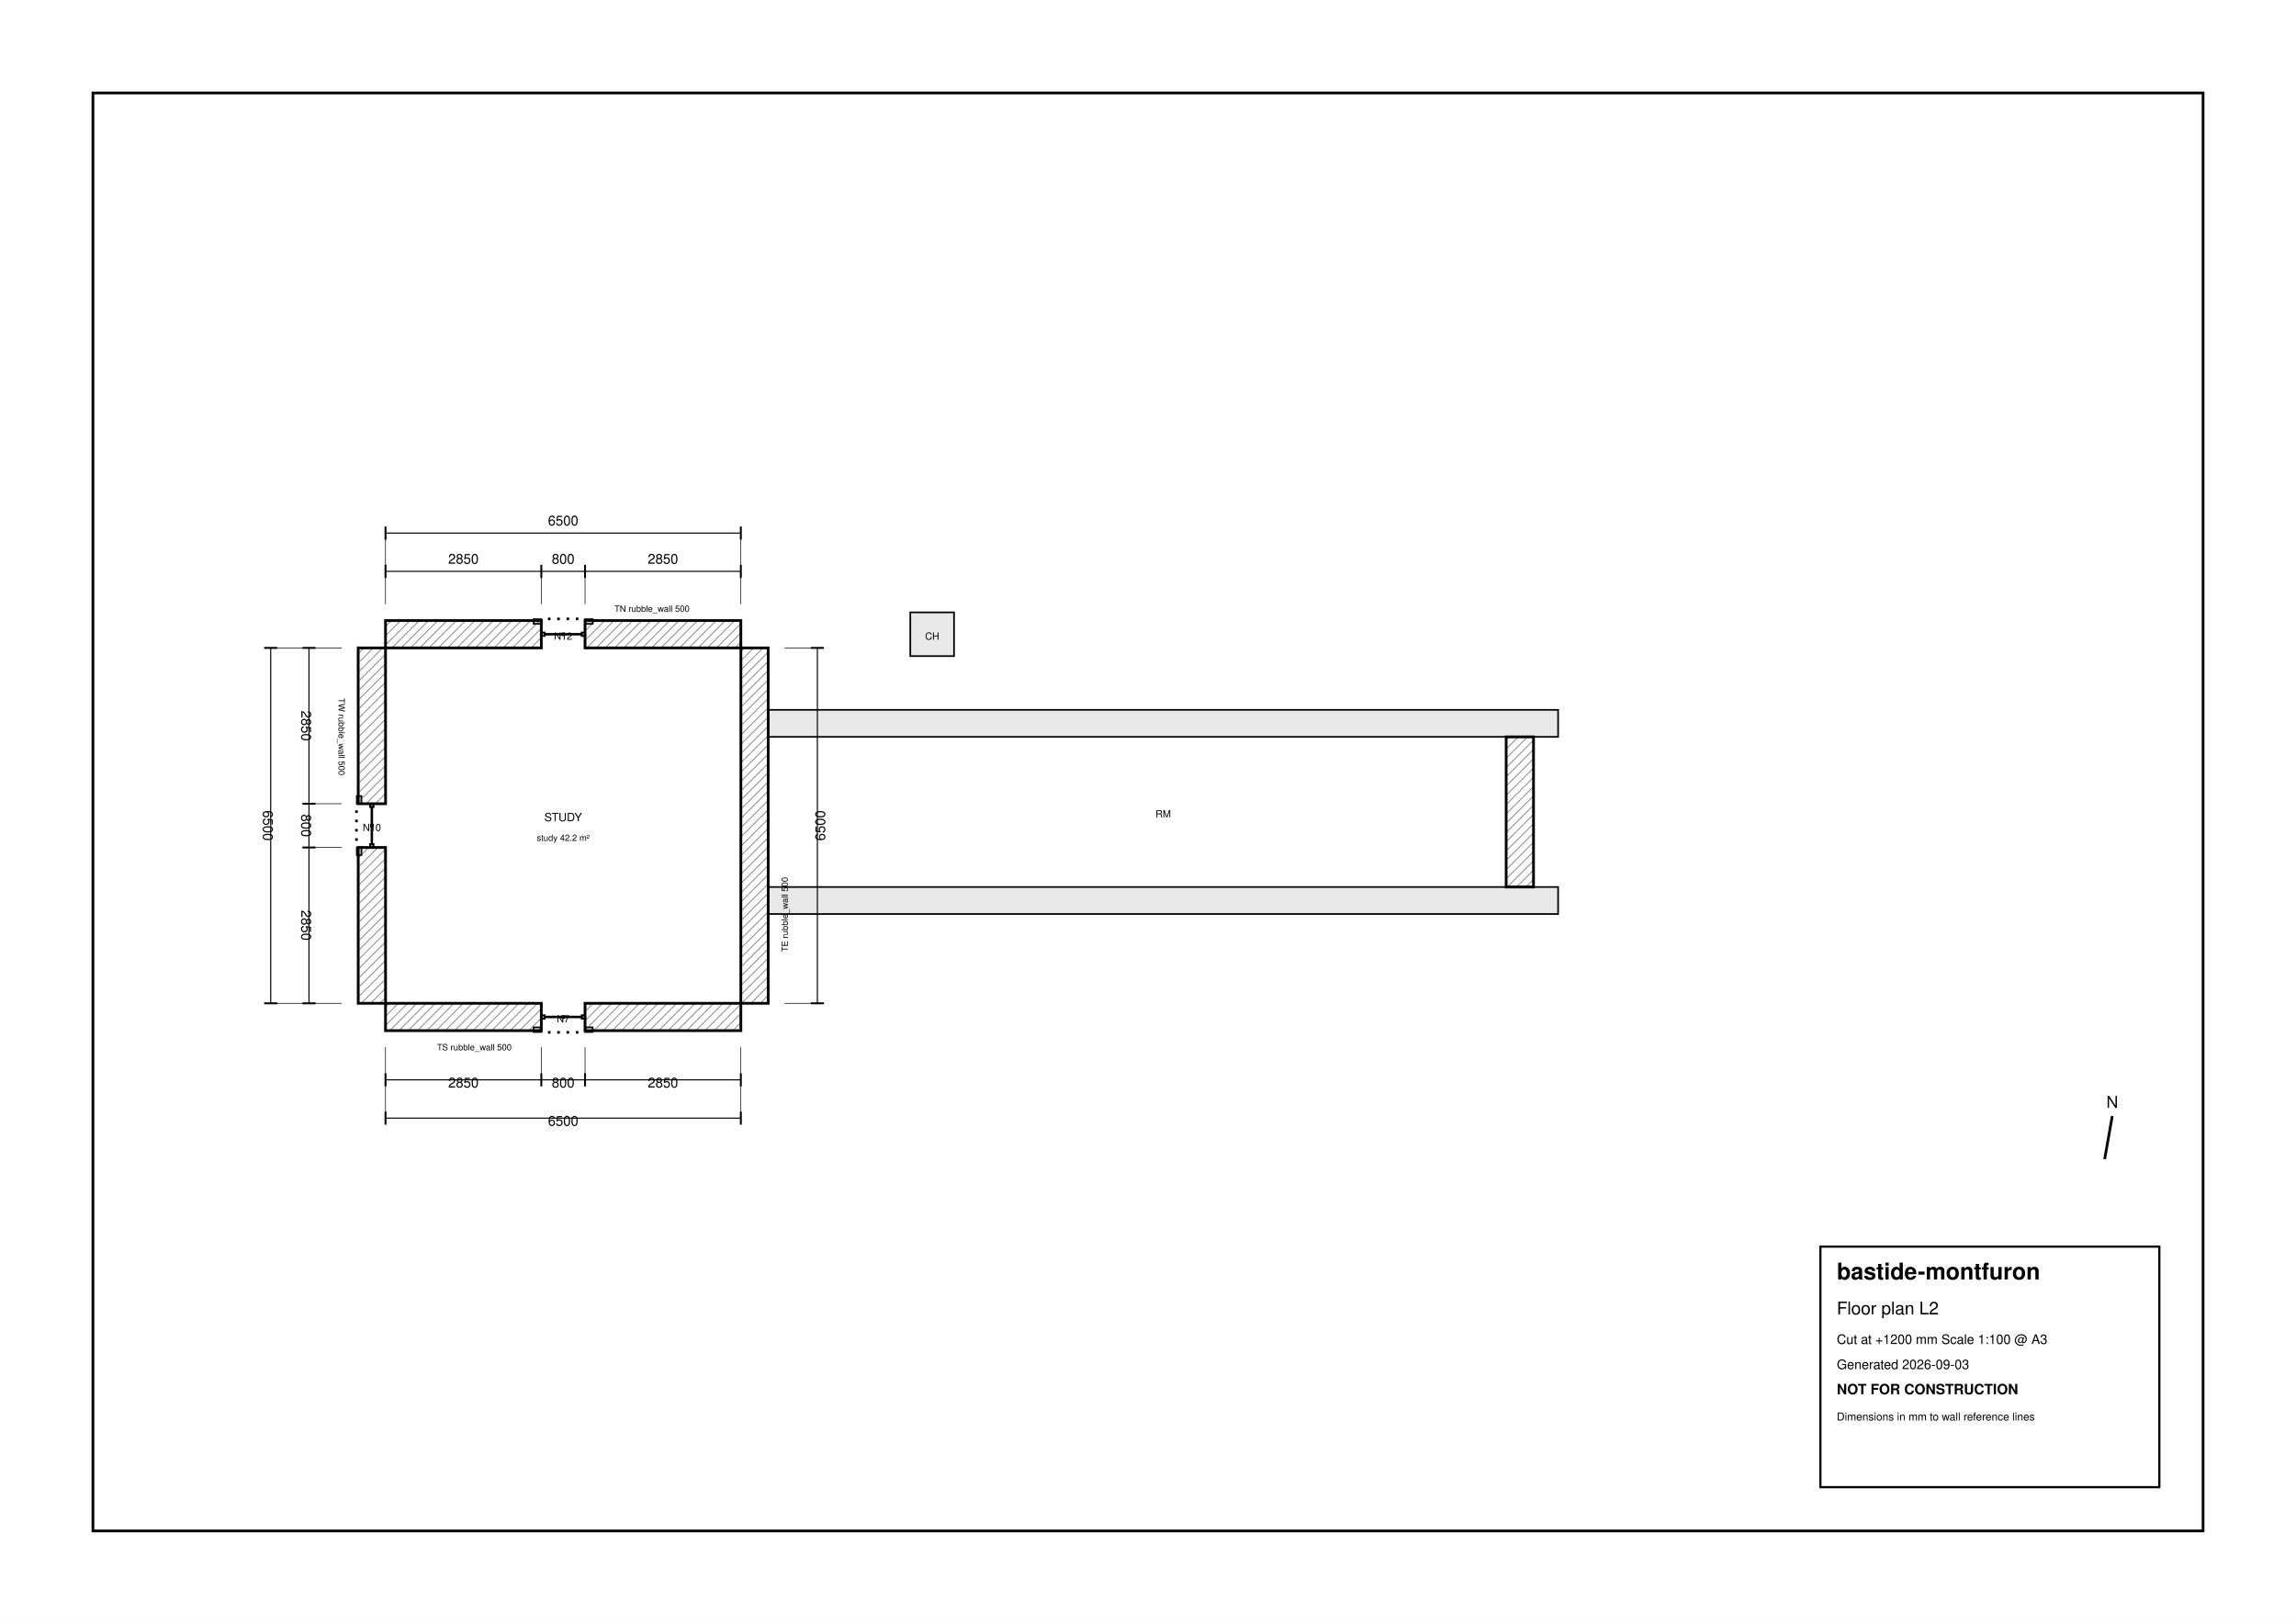
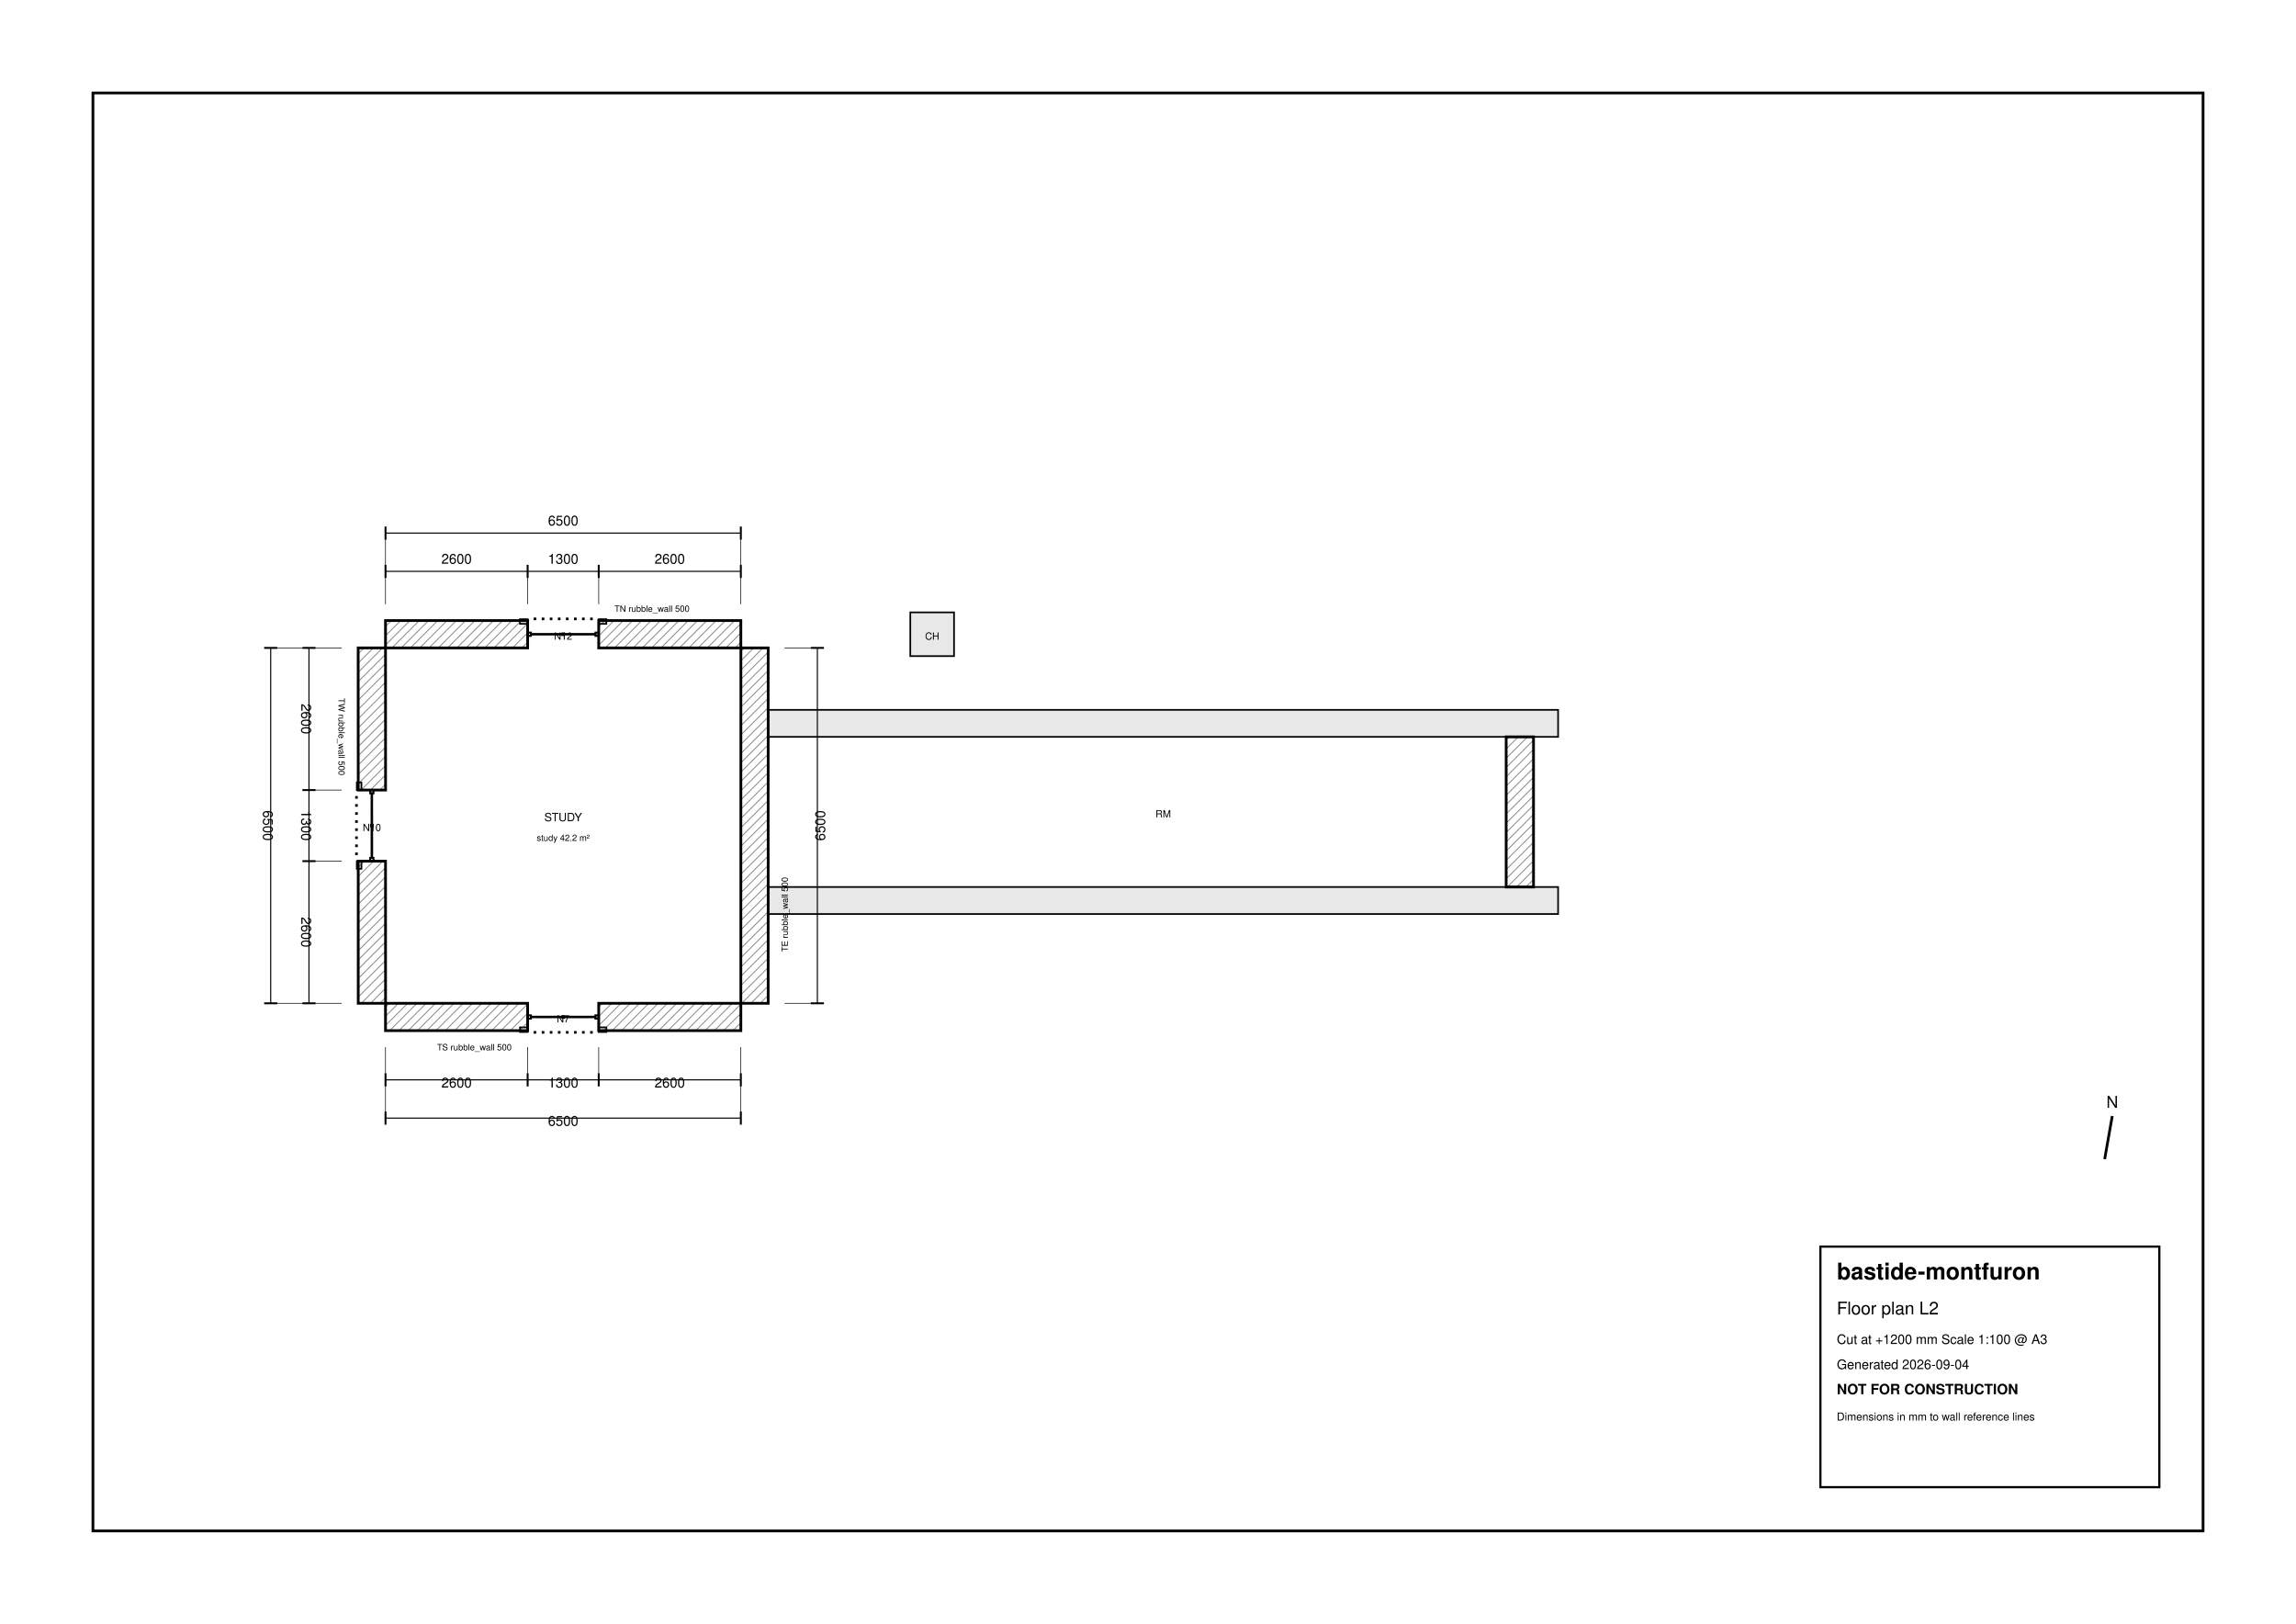
<svg xmlns="http://www.w3.org/2000/svg" width="420.0mm" height="297.0mm" viewBox="0 0 420.0 297.0" font-family="Helvetica, Arial, sans-serif">
  <defs>
    <pattern id="hatch" width="1.2" height="1.2" patternUnits="userSpaceOnUse" patternTransform="rotate(45)">
      <line x1="0" y1="0" x2="0" y2="1.2" stroke="#333" stroke-width="0.18" />
    </pattern>
  </defs>
  <rect width="420.0" height="297.0" fill="white" />
  <rect x="17.0" y="17.0" width="386.0" height="263.0" fill="none" stroke="#000" stroke-width="0.5" />
-   <path d="M99.02,187.90 L97.62,187.90 L97.62,188.75 L99.02,188.75 Z" fill="#e8e8e8" stroke="#000" stroke-width="0.3" />
-   <path d="M108.42,187.90 L107.02,187.90 L107.02,188.75 L108.42,188.75 Z" fill="#e8e8e8" stroke="#000" stroke-width="0.3" />
-   <path d="M102.26,188.72 L102.08,188.72 L102.08,188.90 L102.26,188.90 Z" fill="#e8e8e8" stroke="#000" stroke-width="0.3" />
-   <path d="M100.56,188.72 L100.38,188.72 L100.38,188.90 L100.56,188.90 Z" fill="#e8e8e8" stroke="#000" stroke-width="0.3" />
-   <path d="M103.97,188.72 L103.78,188.72 L103.78,188.90 L103.97,188.90 Z" fill="#e8e8e8" stroke="#000" stroke-width="0.3" />
-   <path d="M105.66,188.72 L105.48,188.72 L105.48,188.90 L105.66,188.90 Z" fill="#e8e8e8" stroke="#000" stroke-width="0.3" />
-   <path d="M66.12,147.00 L66.12,145.60 L65.27,145.60 L65.27,147.00 Z" fill="#e8e8e8" stroke="#000" stroke-width="0.3" />
-   <path d="M66.12,156.40 L66.12,155.00 L65.27,155.00 L65.27,156.40 Z" fill="#e8e8e8" stroke="#000" stroke-width="0.3" />
-   <path d="M65.30,150.24 L65.30,150.06 L65.12,150.06 L65.12,150.24 Z" fill="#e8e8e8" stroke="#000" stroke-width="0.3" />
-   <path d="M65.30,153.64 L65.30,153.46 L65.12,153.46 L65.12,153.64 Z" fill="#e8e8e8" stroke="#000" stroke-width="0.3" />
-   <path d="M65.30,148.54 L65.30,148.36 L65.12,148.36 L65.12,148.54 Z" fill="#e8e8e8" stroke="#000" stroke-width="0.3" />
-   <path d="M65.30,151.94 L65.30,151.76 L65.12,151.76 L65.12,151.94 Z" fill="#e8e8e8" stroke="#000" stroke-width="0.3" />
-   <path d="M107.02,114.10 L108.42,114.10 L108.42,113.25 L107.03,113.25 Z" fill="#e8e8e8" stroke="#000" stroke-width="0.3" />
-   <path d="M97.62,114.10 L99.02,114.10 L99.02,113.25 L97.62,113.25 Z" fill="#e8e8e8" stroke="#000" stroke-width="0.3" />
-   <path d="M100.38,113.28 L100.56,113.28 L100.56,113.10 L100.38,113.10 Z" fill="#e8e8e8" stroke="#000" stroke-width="0.3" />
-   <path d="M102.08,113.28 L102.26,113.28 L102.26,113.10 L102.08,113.10 Z" fill="#e8e8e8" stroke="#000" stroke-width="0.3" />
-   <path d="M105.48,113.28 L105.66,113.28 L105.66,113.10 L105.48,113.10 Z" fill="#e8e8e8" stroke="#000" stroke-width="0.3" />
-   <path d="M103.78,113.28 L103.97,113.28 L103.97,113.10 L103.78,113.10 Z" fill="#e8e8e8" stroke="#000" stroke-width="0.3" />
-   <path d="M174.52,112.00 L166.52,112.00 L166.52,120.00 L174.52,120.00 Z" fill="#e8e8e8" stroke="#000" stroke-width="0.3" />
-   <path d="M285.02,129.83 L140.52,129.83 L140.52,134.77 L285.02,134.77 Z" fill="#e8e8e8" stroke="#000" stroke-width="0.3" />
-   <path d="M285.02,162.23 L140.52,162.23 L140.52,167.17 L285.02,167.17 Z" fill="#e8e8e8" stroke="#000" stroke-width="0.3" />
-   <path d="M99.62,185.70 L99.02,185.70 L99.02,186.30 L99.62,186.30 Z" fill="#fff" stroke="#000" stroke-width="0.35" />
-   <path d="M103.17,185.85 L102.88,185.85 L102.88,186.15 L103.17,186.15 Z" fill="#fff" stroke="#000" stroke-width="0.35" />
-   <path d="M107.02,185.70 L106.42,185.70 L106.42,186.30 L107.02,186.30 Z" fill="#fff" stroke="#000" stroke-width="0.35" />
-   <path d="M106.42,185.95 L99.62,185.95 L99.62,186.05 L106.42,186.05 Z" fill="#fff" stroke="#000" stroke-width="0.35" />
-   <path d="M68.32,147.60 L68.32,147.00 L67.72,147.00 L67.72,147.60 Z" fill="#fff" stroke="#000" stroke-width="0.35" />
-   <path d="M68.17,151.15 L68.17,150.85 L67.88,150.85 L67.88,151.15 Z" fill="#fff" stroke="#000" stroke-width="0.35" />
-   <path d="M68.32,155.00 L68.32,154.40 L67.72,154.40 L67.72,155.00 Z" fill="#fff" stroke="#000" stroke-width="0.35" />
-   <path d="M68.07,154.40 L68.07,147.60 L67.97,147.60 L67.97,154.40 Z" fill="#fff" stroke="#000" stroke-width="0.35" />
-   <path d="M102.88,116.15 L103.17,116.15 L103.17,115.85 L102.88,115.85 Z" fill="#fff" stroke="#000" stroke-width="0.35" />
-   <path d="M99.02,116.30 L99.62,116.30 L99.62,115.70 L99.02,115.70 Z" fill="#fff" stroke="#000" stroke-width="0.35" />
-   <path d="M106.42,116.30 L107.02,116.30 L107.02,115.70 L106.42,115.70 Z" fill="#fff" stroke="#000" stroke-width="0.35" />
-   <path d="M99.62,116.05 L106.42,116.05 L106.42,115.95 L99.62,115.95 Z" fill="#fff" stroke="#000" stroke-width="0.35" />
-   <path d="M99.02,183.50 L70.52,183.50 L70.52,188.50 L99.02,188.50 Z" fill="url(#hatch)" stroke="#000" stroke-width="0.5" />
-   <path d="M107.02,183.50 L107.02,188.50 L135.52,188.50 L135.52,183.50 Z" fill="url(#hatch)" stroke="#000" stroke-width="0.5" />
-   <path d="M135.53,118.50 L135.52,183.50 L140.52,183.50 L140.52,118.50 Z" fill="url(#hatch)" stroke="#000" stroke-width="0.5" />
-   <path d="M99.02,118.50 L99.02,113.50 L70.52,113.50 L70.52,118.50 Z" fill="url(#hatch)" stroke="#000" stroke-width="0.5" />
-   <path d="M107.02,118.50 L135.52,118.50 L135.52,113.50 L107.02,113.50 Z" fill="url(#hatch)" stroke="#000" stroke-width="0.5" />
-   <path d="M70.53,147.00 L70.52,118.50 L65.52,118.50 L65.53,147.00 Z" fill="url(#hatch)" stroke="#000" stroke-width="0.5" />
-   <path d="M70.52,155.00 L65.53,155.00 L65.53,183.50 L70.53,183.50 Z" fill="url(#hatch)" stroke="#000" stroke-width="0.5" />
-   <path d="M280.52,134.77 L275.52,134.77 L275.52,162.23 L280.52,162.23 Z" fill="url(#hatch)" stroke="#000" stroke-width="0.5" />
+   <path d="M110.92,187.90 L109.52,187.90 L109.52,188.75 L110.92,188.75 Z" fill-rule="evenodd" fill="#e8e8e8" stroke="#000" stroke-width="0.3" />
+   <path d="M96.52,187.90 L95.12,187.90 L95.12,188.75 L96.52,188.75 Z" fill-rule="evenodd" fill="#e8e8e8" stroke="#000" stroke-width="0.3" />
+   <path d="M103.85,188.72 L103.67,188.72 L103.67,188.90 L103.85,188.90 Z" fill-rule="evenodd" fill="#e8e8e8" stroke="#000" stroke-width="0.3" />
+   <path d="M99.43,188.72 L99.25,188.72 L99.25,188.90 L99.43,188.90 Z" fill-rule="evenodd" fill="#e8e8e8" stroke="#000" stroke-width="0.3" />
+   <path d="M97.95,188.72 L97.77,188.72 L97.77,188.90 L97.95,188.90 Z" fill-rule="evenodd" fill="#e8e8e8" stroke="#000" stroke-width="0.3" />
+   <path d="M100.90,188.72 L100.72,188.72 L100.72,188.90 L100.90,188.90 Z" fill-rule="evenodd" fill="#e8e8e8" stroke="#000" stroke-width="0.3" />
+   <path d="M102.38,188.72 L102.20,188.72 L102.20,188.90 L102.38,188.90 Z" fill-rule="evenodd" fill="#e8e8e8" stroke="#000" stroke-width="0.3" />
+   <path d="M108.28,188.72 L108.10,188.72 L108.10,188.90 L108.28,188.90 Z" fill-rule="evenodd" fill="#e8e8e8" stroke="#000" stroke-width="0.3" />
+   <path d="M106.80,188.72 L106.62,188.72 L106.62,188.90 L106.80,188.90 Z" fill-rule="evenodd" fill="#e8e8e8" stroke="#000" stroke-width="0.3" />
+   <path d="M105.33,188.72 L105.15,188.72 L105.15,188.90 L105.33,188.90 Z" fill-rule="evenodd" fill="#e8e8e8" stroke="#000" stroke-width="0.3" />
+   <path d="M66.12,158.90 L66.12,157.50 L65.27,157.50 L65.27,158.90 Z" fill-rule="evenodd" fill="#e8e8e8" stroke="#000" stroke-width="0.3" />
+   <path d="M66.12,144.50 L66.12,143.10 L65.27,143.10 L65.27,144.50 Z" fill-rule="evenodd" fill="#e8e8e8" stroke="#000" stroke-width="0.3" />
+   <path d="M65.30,153.30 L65.30,153.12 L65.12,153.12 L65.12,153.30 Z" fill-rule="evenodd" fill="#e8e8e8" stroke="#000" stroke-width="0.3" />
+   <path d="M65.30,151.83 L65.30,151.65 L65.12,151.65 L65.12,151.83 Z" fill-rule="evenodd" fill="#e8e8e8" stroke="#000" stroke-width="0.3" />
+   <path d="M65.30,150.35 L65.30,150.17 L65.12,150.17 L65.12,150.35 Z" fill-rule="evenodd" fill="#e8e8e8" stroke="#000" stroke-width="0.3" />
+   <path d="M65.30,145.93 L65.30,145.75 L65.12,145.75 L65.12,145.93 Z" fill-rule="evenodd" fill="#e8e8e8" stroke="#000" stroke-width="0.3" />
+   <path d="M65.30,154.78 L65.30,154.60 L65.12,154.60 L65.12,154.78 Z" fill-rule="evenodd" fill="#e8e8e8" stroke="#000" stroke-width="0.3" />
+   <path d="M65.30,148.88 L65.30,148.70 L65.12,148.70 L65.12,148.88 Z" fill-rule="evenodd" fill="#e8e8e8" stroke="#000" stroke-width="0.3" />
+   <path d="M65.30,147.40 L65.30,147.22 L65.12,147.22 L65.12,147.40 Z" fill-rule="evenodd" fill="#e8e8e8" stroke="#000" stroke-width="0.3" />
+   <path d="M65.30,156.25 L65.30,156.07 L65.12,156.07 L65.12,156.25 Z" fill-rule="evenodd" fill="#e8e8e8" stroke="#000" stroke-width="0.3" />
+   <path d="M95.12,114.10 L96.52,114.10 L96.52,113.25 L95.12,113.25 Z" fill-rule="evenodd" fill="#e8e8e8" stroke="#000" stroke-width="0.3" />
+   <path d="M109.52,114.10 L110.92,114.10 L110.92,113.25 L109.53,113.25 Z" fill-rule="evenodd" fill="#e8e8e8" stroke="#000" stroke-width="0.3" />
+   <path d="M99.25,113.28 L99.43,113.28 L99.43,113.10 L99.25,113.10 Z" fill-rule="evenodd" fill="#e8e8e8" stroke="#000" stroke-width="0.3" />
+   <path d="M102.20,113.28 L102.38,113.28 L102.38,113.10 L102.20,113.10 Z" fill-rule="evenodd" fill="#e8e8e8" stroke="#000" stroke-width="0.3" />
+   <path d="M108.10,113.28 L108.28,113.28 L108.28,113.10 L108.10,113.10 Z" fill-rule="evenodd" fill="#e8e8e8" stroke="#000" stroke-width="0.3" />
+   <path d="M106.62,113.28 L106.80,113.28 L106.80,113.10 L106.62,113.10 Z" fill-rule="evenodd" fill="#e8e8e8" stroke="#000" stroke-width="0.3" />
+   <path d="M105.15,113.28 L105.33,113.28 L105.33,113.10 L105.15,113.10 Z" fill-rule="evenodd" fill="#e8e8e8" stroke="#000" stroke-width="0.3" />
+   <path d="M103.67,113.28 L103.85,113.28 L103.85,113.10 L103.67,113.10 Z" fill-rule="evenodd" fill="#e8e8e8" stroke="#000" stroke-width="0.3" />
+   <path d="M100.72,113.28 L100.90,113.28 L100.90,113.10 L100.72,113.10 Z" fill-rule="evenodd" fill="#e8e8e8" stroke="#000" stroke-width="0.3" />
+   <path d="M97.77,113.28 L97.95,113.28 L97.95,113.10 L97.77,113.10 Z" fill-rule="evenodd" fill="#e8e8e8" stroke="#000" stroke-width="0.3" />
+   <path d="M174.52,112.00 L166.52,112.00 L166.52,120.00 L174.52,120.00 Z" fill-rule="evenodd" fill="#e8e8e8" stroke="#000" stroke-width="0.3" />
+   <path d="M285.02,129.83 L140.52,129.83 L140.52,134.77 L285.02,134.77 Z" fill-rule="evenodd" fill="#e8e8e8" stroke="#000" stroke-width="0.3" />
+   <path d="M285.02,162.23 L140.52,162.23 L140.52,167.17 L285.02,167.17 Z" fill-rule="evenodd" fill="#e8e8e8" stroke="#000" stroke-width="0.3" />
+   <path d="M108.92,185.70 L108.92,186.30 L109.52,186.30 L109.52,185.70 Z" fill-rule="evenodd" fill="#fff" stroke="#000" stroke-width="0.35" />
+   <path d="M103.17,185.85 L102.88,185.85 L102.88,186.15 L103.17,186.15 Z" fill-rule="evenodd" fill="#fff" stroke="#000" stroke-width="0.35" />
+   <path d="M97.12,185.70 L96.52,185.70 L96.52,186.30 L97.12,186.30 Z" fill-rule="evenodd" fill="#fff" stroke="#000" stroke-width="0.35" />
+   <path d="M108.92,185.95 L97.12,185.95 L97.12,186.05 L108.92,186.05 Z" fill-rule="evenodd" fill="#fff" stroke="#000" stroke-width="0.35" />
+   <path d="M68.17,151.15 L68.17,150.85 L67.88,150.85 L67.88,151.15 Z" fill-rule="evenodd" fill="#fff" stroke="#000" stroke-width="0.35" />
+   <path d="M68.32,156.90 L67.72,156.90 L67.72,157.50 L68.32,157.50 Z" fill-rule="evenodd" fill="#fff" stroke="#000" stroke-width="0.35" />
+   <path d="M68.32,145.10 L68.32,144.50 L67.72,144.50 L67.72,145.10 Z" fill-rule="evenodd" fill="#fff" stroke="#000" stroke-width="0.35" />
+   <path d="M68.08,156.90 L68.07,145.10 L67.97,145.10 L67.97,156.90 Z" fill-rule="evenodd" fill="#fff" stroke="#000" stroke-width="0.35" />
+   <path d="M108.92,116.30 L109.52,116.30 L109.52,115.70 L108.92,115.70 Z" fill-rule="evenodd" fill="#fff" stroke="#000" stroke-width="0.35" />
+   <path d="M97.12,116.30 L97.12,115.70 L96.52,115.70 L96.52,116.30 Z" fill-rule="evenodd" fill="#fff" stroke="#000" stroke-width="0.35" />
+   <path d="M102.88,116.15 L103.17,116.15 L103.17,115.85 L102.88,115.85 Z" fill-rule="evenodd" fill="#fff" stroke="#000" stroke-width="0.35" />
+   <path d="M97.12,116.05 L108.92,116.05 L108.92,115.95 L97.12,115.95 Z" fill-rule="evenodd" fill="#fff" stroke="#000" stroke-width="0.35" />
+   <path d="M109.52,183.50 L109.52,188.50 L135.52,188.50 L135.52,183.50 Z" fill-rule="evenodd" fill="url(#hatch)" stroke="#000" stroke-width="0.5" />
+   <path d="M96.52,183.50 L70.52,183.50 L70.52,188.50 L96.52,188.50 Z" fill-rule="evenodd" fill="url(#hatch)" stroke="#000" stroke-width="0.5" />
+   <path d="M135.53,118.50 L135.52,183.50 L140.52,183.50 L140.52,118.50 Z" fill-rule="evenodd" fill="url(#hatch)" stroke="#000" stroke-width="0.5" />
+   <path d="M96.52,118.50 L96.52,113.50 L70.52,113.50 L70.52,118.50 Z" fill-rule="evenodd" fill="url(#hatch)" stroke="#000" stroke-width="0.5" />
+   <path d="M109.52,118.50 L135.52,118.50 L135.52,113.50 L109.52,113.50 Z" fill-rule="evenodd" fill="url(#hatch)" stroke="#000" stroke-width="0.5" />
+   <path d="M70.52,157.50 L65.53,157.50 L65.53,183.50 L70.53,183.50 Z" fill-rule="evenodd" fill="url(#hatch)" stroke="#000" stroke-width="0.5" />
+   <path d="M70.53,144.50 L70.52,118.50 L65.52,118.50 L65.53,144.50 Z" fill-rule="evenodd" fill="url(#hatch)" stroke="#000" stroke-width="0.5" />
+   <path d="M280.52,134.77 L275.52,134.77 L275.52,162.23 L280.52,162.23 Z" fill-rule="evenodd" fill="url(#hatch)" stroke="#000" stroke-width="0.5" />
  <line x1="70.52" y1="197.50" x2="135.52" y2="197.50" stroke="#000" stroke-width="0.2" />
  <line x1="70.52" y1="198.70" x2="70.52" y2="196.30" stroke="#000" stroke-width="0.35" />
  <line x1="70.52" y1="196.70" x2="70.52" y2="191.50" stroke="#000" stroke-width="0.12" />
-   <line x1="99.02" y1="198.70" x2="99.02" y2="196.30" stroke="#000" stroke-width="0.35" />
-   <line x1="99.02" y1="196.70" x2="99.02" y2="191.50" stroke="#000" stroke-width="0.12" />
-   <line x1="107.02" y1="198.70" x2="107.02" y2="196.30" stroke="#000" stroke-width="0.35" />
-   <line x1="107.02" y1="196.70" x2="107.02" y2="191.50" stroke="#000" stroke-width="0.12" />
+   <line x1="96.52" y1="198.70" x2="96.52" y2="196.30" stroke="#000" stroke-width="0.35" />
+   <line x1="96.52" y1="196.70" x2="96.52" y2="191.50" stroke="#000" stroke-width="0.12" />
+   <line x1="109.52" y1="198.70" x2="109.52" y2="196.30" stroke="#000" stroke-width="0.35" />
+   <line x1="109.52" y1="196.70" x2="109.52" y2="191.50" stroke="#000" stroke-width="0.12" />
  <line x1="135.52" y1="198.70" x2="135.52" y2="196.30" stroke="#000" stroke-width="0.35" />
  <line x1="135.52" y1="196.70" x2="135.52" y2="191.50" stroke="#000" stroke-width="0.12" />
-   <text x="84.77" y="198.90" font-size="2.5" text-anchor="middle" transform="rotate(-0.0 84.77 198.90)">2850</text>
-   <text x="103.02" y="198.90" font-size="2.5" text-anchor="middle" transform="rotate(-0.0 103.02 198.90)">800</text>
-   <text x="121.27" y="198.90" font-size="2.5" text-anchor="middle" transform="rotate(-0.0 121.27 198.90)">2850</text>
+   <text x="83.52" y="198.90" font-size="2.5" text-anchor="middle" transform="rotate(-0.0 83.52 198.90)">2600</text>
+   <text x="103.02" y="198.90" font-size="2.5" text-anchor="middle" transform="rotate(-0.0 103.02 198.90)">1300</text>
+   <text x="122.52" y="198.90" font-size="2.5" text-anchor="middle" transform="rotate(-0.0 122.52 198.90)">2600</text>
  <line x1="70.52" y1="204.50" x2="135.52" y2="204.50" stroke="#000" stroke-width="0.2" />
  <line x1="70.52" y1="205.70" x2="70.52" y2="203.30" stroke="#000" stroke-width="0.35" />
  <line x1="70.52" y1="203.70" x2="70.52" y2="198.50" stroke="#000" stroke-width="0.12" />
  <line x1="135.52" y1="205.70" x2="135.52" y2="203.30" stroke="#000" stroke-width="0.35" />
  <line x1="135.52" y1="203.70" x2="135.52" y2="198.50" stroke="#000" stroke-width="0.12" />
  <text x="103.02" y="205.90" font-size="2.5" text-anchor="middle" transform="rotate(-0.0 103.02 205.90)">6500</text>
  <line x1="149.52" y1="183.50" x2="149.52" y2="118.50" stroke="#000" stroke-width="0.2" />
  <line x1="150.72" y1="183.50" x2="148.32" y2="183.50" stroke="#000" stroke-width="0.35" />
  <line x1="148.72" y1="183.50" x2="143.52" y2="183.50" stroke="#000" stroke-width="0.12" />
  <line x1="150.72" y1="118.50" x2="148.32" y2="118.50" stroke="#000" stroke-width="0.35" />
  <line x1="148.72" y1="118.50" x2="143.52" y2="118.50" stroke="#000" stroke-width="0.12" />
  <text x="150.93" y="151.00" font-size="2.5" text-anchor="middle" transform="rotate(-90.0 150.93 151.00)">6500</text>
  <line x1="135.52" y1="104.50" x2="70.52" y2="104.50" stroke="#000" stroke-width="0.2" />
  <line x1="135.52" y1="103.30" x2="135.52" y2="105.70" stroke="#000" stroke-width="0.35" />
  <line x1="135.52" y1="105.30" x2="135.52" y2="110.50" stroke="#000" stroke-width="0.12" />
-   <line x1="107.02" y1="103.30" x2="107.02" y2="105.70" stroke="#000" stroke-width="0.35" />
-   <line x1="107.02" y1="105.30" x2="107.02" y2="110.50" stroke="#000" stroke-width="0.12" />
-   <line x1="99.02" y1="103.30" x2="99.02" y2="105.70" stroke="#000" stroke-width="0.35" />
-   <line x1="99.02" y1="105.30" x2="99.02" y2="110.50" stroke="#000" stroke-width="0.12" />
+   <line x1="109.52" y1="103.30" x2="109.52" y2="105.70" stroke="#000" stroke-width="0.35" />
+   <line x1="109.52" y1="105.30" x2="109.52" y2="110.50" stroke="#000" stroke-width="0.12" />
+   <line x1="96.52" y1="103.30" x2="96.52" y2="105.70" stroke="#000" stroke-width="0.35" />
+   <line x1="96.52" y1="105.30" x2="96.52" y2="110.50" stroke="#000" stroke-width="0.12" />
  <line x1="70.52" y1="103.30" x2="70.52" y2="105.70" stroke="#000" stroke-width="0.35" />
  <line x1="70.52" y1="105.30" x2="70.52" y2="110.50" stroke="#000" stroke-width="0.12" />
-   <text x="121.27" y="103.10" font-size="2.5" text-anchor="middle" transform="rotate(-0.0 121.27 103.10)">2850</text>
-   <text x="103.02" y="103.10" font-size="2.5" text-anchor="middle" transform="rotate(-0.0 103.02 103.10)">800</text>
-   <text x="84.77" y="103.10" font-size="2.5" text-anchor="middle" transform="rotate(-0.0 84.77 103.10)">2850</text>
+   <text x="122.52" y="103.10" font-size="2.5" text-anchor="middle" transform="rotate(-0.0 122.52 103.10)">2600</text>
+   <text x="103.02" y="103.10" font-size="2.5" text-anchor="middle" transform="rotate(-0.0 103.02 103.10)">1300</text>
+   <text x="83.52" y="103.10" font-size="2.5" text-anchor="middle" transform="rotate(-0.0 83.52 103.10)">2600</text>
  <line x1="135.52" y1="97.50" x2="70.52" y2="97.50" stroke="#000" stroke-width="0.2" />
  <line x1="135.52" y1="96.30" x2="135.52" y2="98.70" stroke="#000" stroke-width="0.35" />
  <line x1="135.52" y1="98.30" x2="135.52" y2="103.50" stroke="#000" stroke-width="0.12" />
  <line x1="70.52" y1="96.30" x2="70.52" y2="98.70" stroke="#000" stroke-width="0.35" />
  <line x1="70.52" y1="98.30" x2="70.52" y2="103.50" stroke="#000" stroke-width="0.12" />
  <text x="103.02" y="96.10" font-size="2.5" text-anchor="middle" transform="rotate(-0.0 103.02 96.10)">6500</text>
  <line x1="56.52" y1="118.50" x2="56.52" y2="183.50" stroke="#000" stroke-width="0.2" />
  <line x1="55.32" y1="118.50" x2="57.72" y2="118.50" stroke="#000" stroke-width="0.35" />
  <line x1="57.32" y1="118.50" x2="62.52" y2="118.50" stroke="#000" stroke-width="0.12" />
-   <line x1="55.32" y1="147.00" x2="57.72" y2="147.00" stroke="#000" stroke-width="0.35" />
-   <line x1="57.32" y1="147.00" x2="62.52" y2="147.00" stroke="#000" stroke-width="0.12" />
-   <line x1="55.32" y1="155.00" x2="57.72" y2="155.00" stroke="#000" stroke-width="0.35" />
-   <line x1="57.32" y1="155.00" x2="62.52" y2="155.00" stroke="#000" stroke-width="0.12" />
+   <line x1="55.32" y1="144.50" x2="57.72" y2="144.50" stroke="#000" stroke-width="0.35" />
+   <line x1="57.32" y1="144.50" x2="62.52" y2="144.50" stroke="#000" stroke-width="0.12" />
+   <line x1="55.32" y1="157.50" x2="57.72" y2="157.50" stroke="#000" stroke-width="0.35" />
+   <line x1="57.32" y1="157.50" x2="62.52" y2="157.50" stroke="#000" stroke-width="0.12" />
  <line x1="55.32" y1="183.50" x2="57.72" y2="183.50" stroke="#000" stroke-width="0.35" />
  <line x1="57.32" y1="183.50" x2="62.52" y2="183.50" stroke="#000" stroke-width="0.12" />
-   <text x="55.12" y="132.75" font-size="2.5" text-anchor="middle" transform="rotate(90.0 55.12 132.75)">2850</text>
-   <text x="55.12" y="151.00" font-size="2.5" text-anchor="middle" transform="rotate(90.0 55.12 151.00)">800</text>
-   <text x="55.12" y="169.25" font-size="2.5" text-anchor="middle" transform="rotate(90.0 55.12 169.25)">2850</text>
+   <text x="55.12" y="131.50" font-size="2.5" text-anchor="middle" transform="rotate(90.0 55.12 131.50)">2600</text>
+   <text x="55.12" y="151.00" font-size="2.5" text-anchor="middle" transform="rotate(90.0 55.12 151.00)">1300</text>
+   <text x="55.12" y="170.50" font-size="2.5" text-anchor="middle" transform="rotate(90.0 55.12 170.50)">2600</text>
  <line x1="49.52" y1="118.50" x2="49.52" y2="183.50" stroke="#000" stroke-width="0.2" />
  <line x1="48.32" y1="118.50" x2="50.72" y2="118.50" stroke="#000" stroke-width="0.35" />
  <line x1="50.32" y1="118.50" x2="55.52" y2="118.50" stroke="#000" stroke-width="0.12" />
  <line x1="48.32" y1="183.50" x2="50.72" y2="183.50" stroke="#000" stroke-width="0.35" />
  <line x1="50.32" y1="183.50" x2="55.52" y2="183.50" stroke="#000" stroke-width="0.12" />
  <text x="48.12" y="151.00" font-size="2.5" text-anchor="middle" transform="rotate(90.0 48.12 151.00)">6500</text>
  <text x="103.02" y="187.00" font-size="1.82" text-anchor="middle" transform="rotate(-0.0 103.02 186.00)">N7</text>
  <text x="68.02" y="152.00" font-size="1.82" text-anchor="middle" transform="rotate(-0.0 68.02 151.00)">N10</text>
  <text x="103.02" y="117.00" font-size="1.82" text-anchor="middle" transform="rotate(-0.0 103.02 116.00)">N12</text>
  <text x="170.52" y="117.00" font-size="1.82" text-anchor="middle" transform="rotate(-0.0 170.52 116.00)">CH</text>
  <text x="212.78" y="149.50" font-size="1.82" text-anchor="middle" transform="rotate(-0.0 212.78 148.50)">RM</text>
  <text x="103.02" y="150.20" font-size="2.10" text-anchor="middle" transform="rotate(-0.0 103.02 149.20)">STUDY</text>
  <text x="103.02" y="153.80" font-size="1.60" text-anchor="middle" transform="rotate(-0.0 103.02 152.80)">study  42.2 m²</text>
  <text x="86.77" y="192.10" font-size="1.60" text-anchor="middle" transform="rotate(-0.0 86.77 191.10)">TS  rubble_wall  500</text>
  <text x="143.12" y="168.25" font-size="1.60" text-anchor="middle" transform="rotate(-90.0 143.12 167.25)">TE  rubble_wall  500</text>
  <text x="119.27" y="111.90" font-size="1.60" text-anchor="middle" transform="rotate(-0.0 119.27 110.90)">TN  rubble_wall  500</text>
  <text x="62.92" y="135.75" font-size="1.60" text-anchor="middle" transform="rotate(90.0 62.92 134.75)">TW  rubble_wall  500</text>
  <rect x="333.0" y="228.0" width="62.0" height="44" fill="none" stroke="#000" stroke-width="0.4" />
  <text x="336.0" y="234.0" font-size="4.2" font-weight="bold">bastide-montfuron</text>
  <text x="336.0" y="240.4" font-size="3.2" font-weight="normal">Floor plan  L2</text>
  <text x="336.0" y="245.8" font-size="2.4" font-weight="normal">Cut at +1200 mm   Scale 1:100 @ A3</text>
-   <text x="336.0" y="250.4" font-size="2.4" font-weight="normal">Generated 2026-09-03</text>
+   <text x="336.0" y="250.4" font-size="2.4" font-weight="normal">Generated 2026-09-04</text>
  <text x="336.0" y="255.0" font-size="2.6" font-weight="bold">NOT FOR CONSTRUCTION</text>
  <text x="336.0" y="259.8" font-size="2.0" font-weight="normal">Dimensions in mm to wall reference lines</text>
  <line x1="385.0" y1="212.0" x2="386.39" y2="204.12" stroke="#000" stroke-width="0.5" />
  <text x="386.39" y="202.62" font-size="3" text-anchor="middle">N</text>
</svg>
